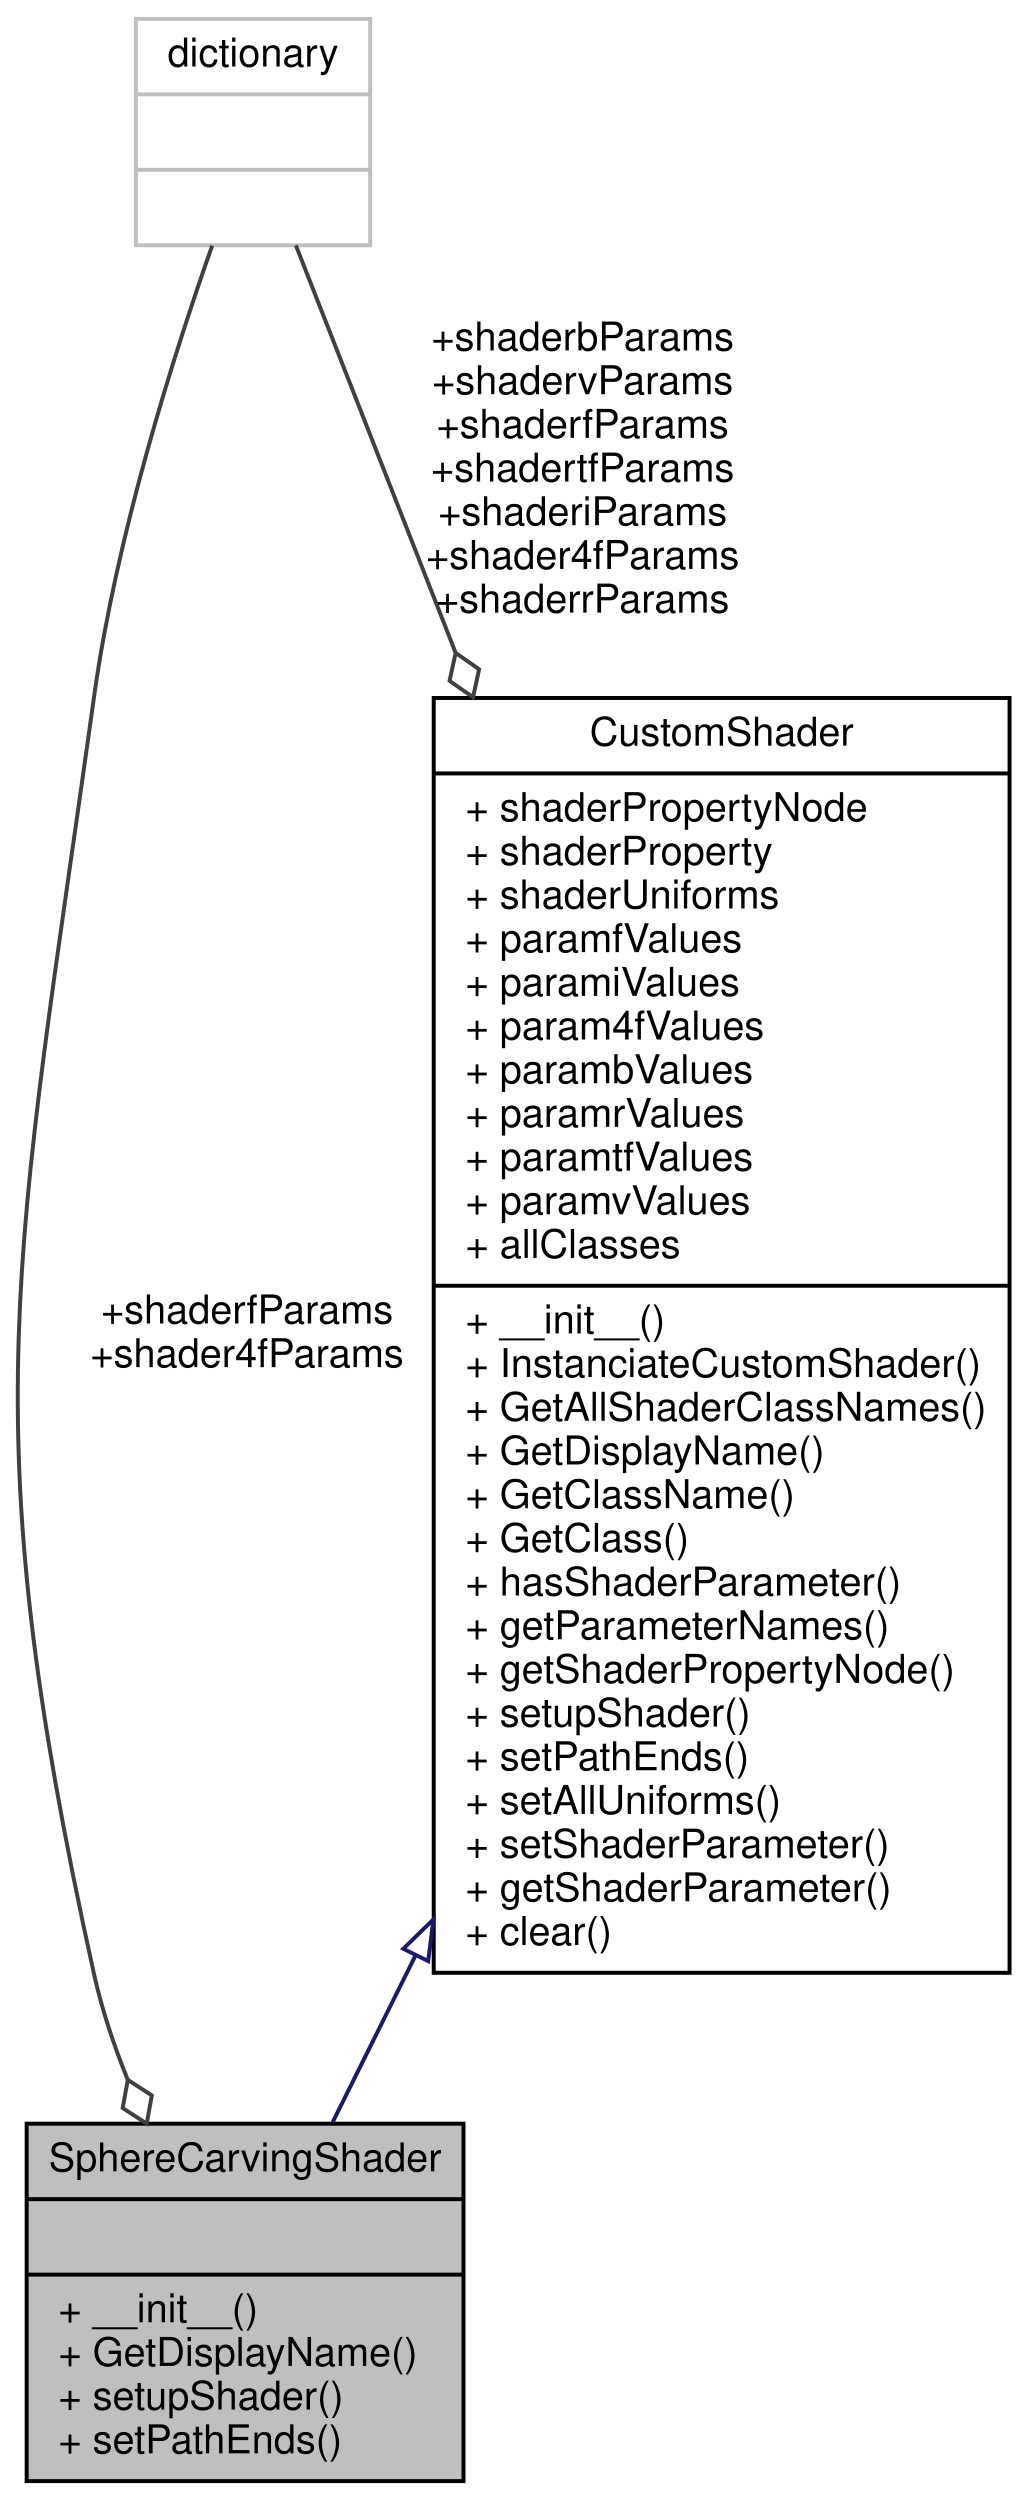
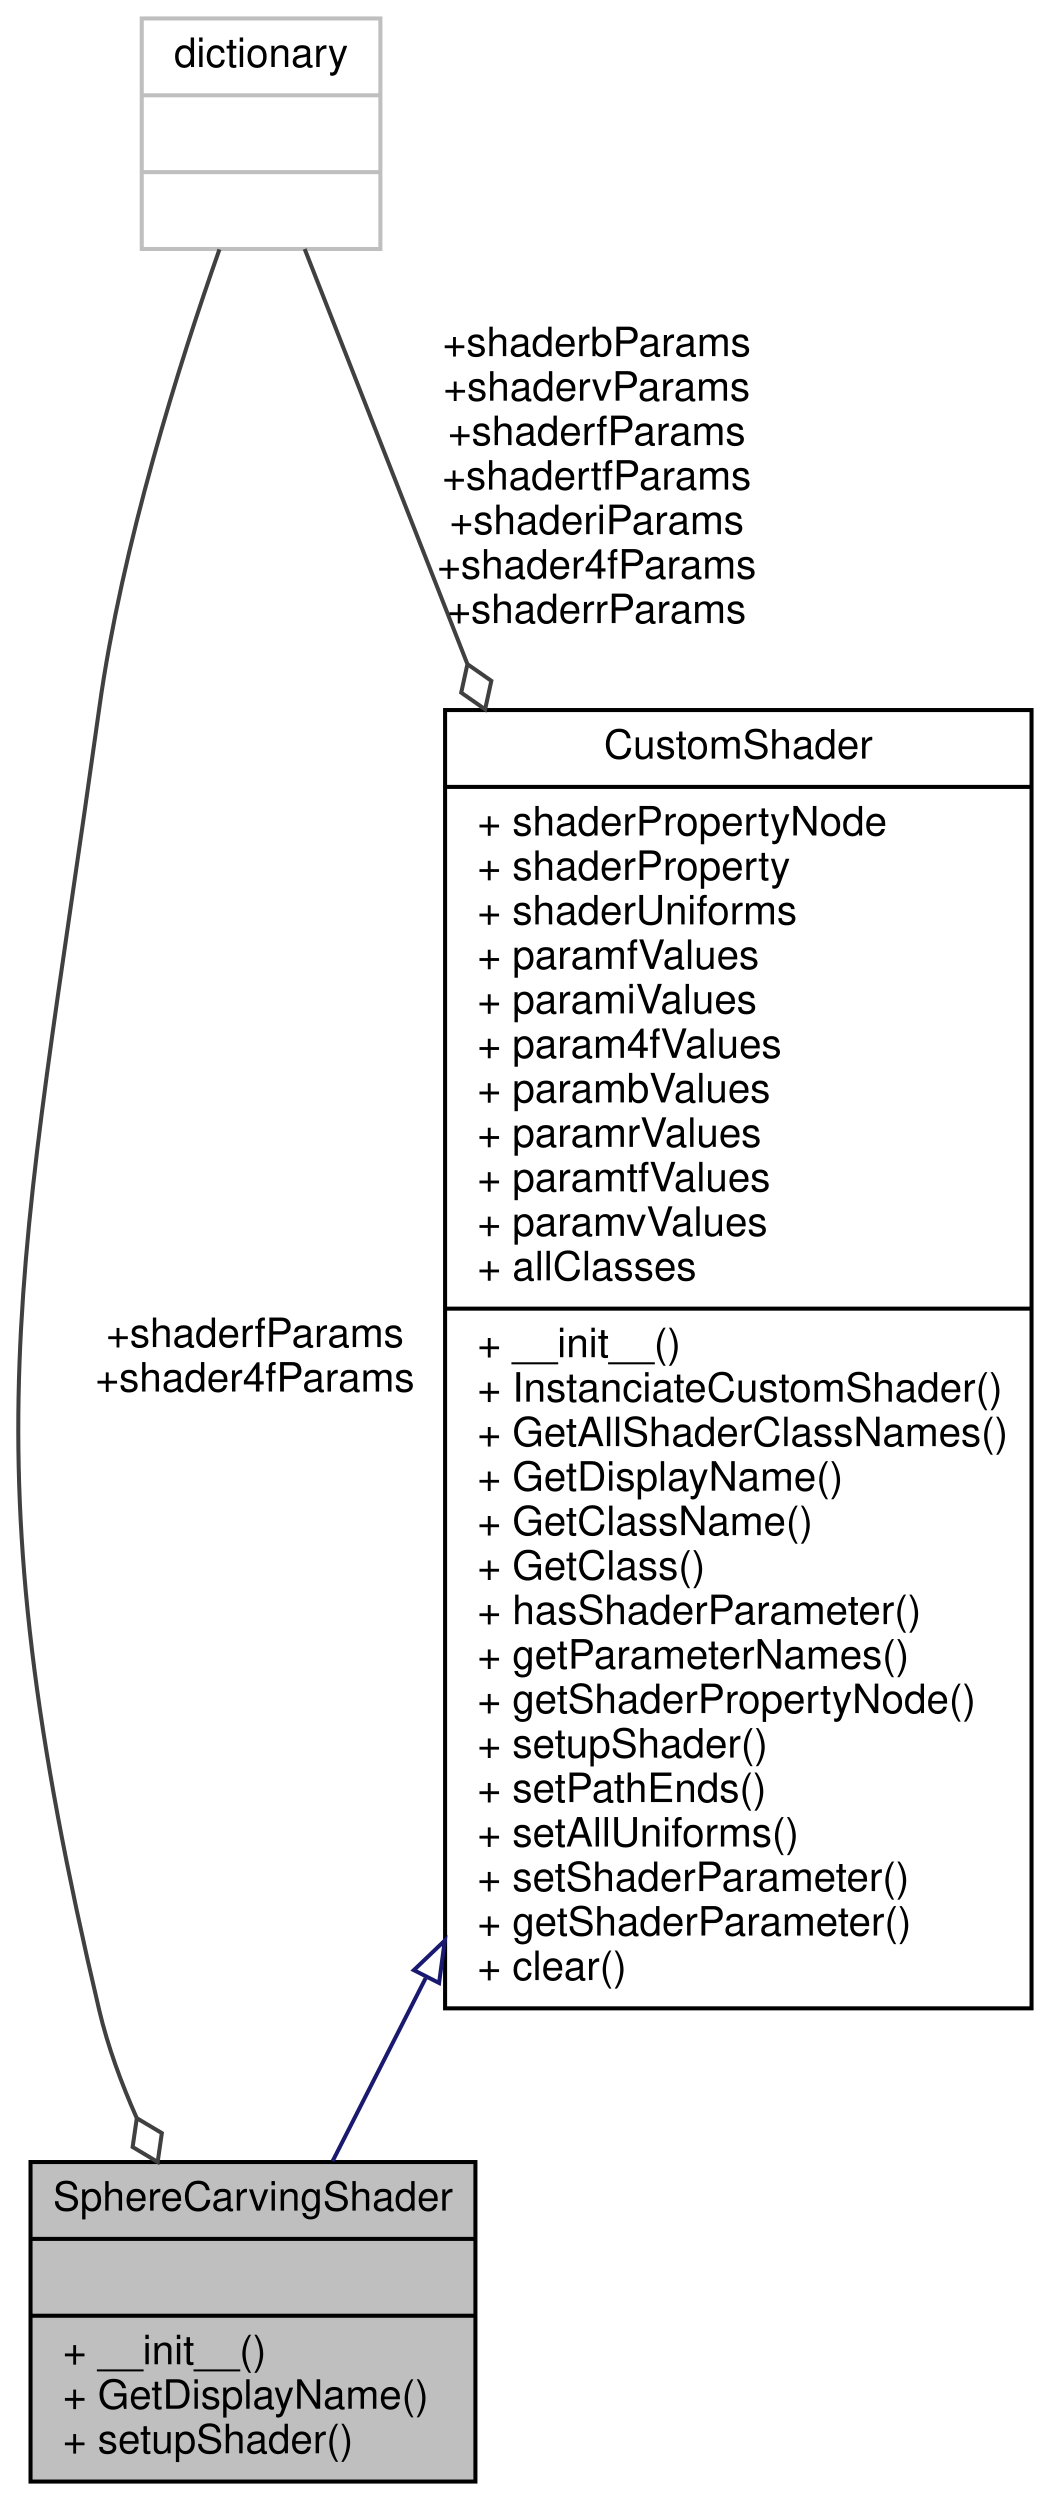
- <svg xmlns="http://www.w3.org/2000/svg" xmlns:xlink="http://www.w3.org/1999/xlink" width="258pt" height="629pt" viewBox="0.00 0.00 258.21 629.00">
-   <g id="graph0" class="graph" transform="scale(1 1) rotate(0) translate(4 625)">
+ <svg xmlns="http://www.w3.org/2000/svg" xmlns:xlink="http://www.w3.org/1999/xlink" width="259pt" height="618pt" viewBox="0.00 0.00 259.05 618.00">
+   <g id="graph0" class="graph" transform="scale(1 1) rotate(0) translate(4 614)">
    <g id="node1" class="node">
      <g id="a_node1">
        <a xlink:title=" ">
-           <polygon fill="#bfbfbf" stroke="black" points="2.712,-0.5 2.712,-90.5 112.712,-90.5 112.712,-0.5 2.712,-0.5" />
-           <text text-anchor="middle" x="57.712" y="-78.5" font-family="Helvetica,sans-Serif" font-size="10.00">SphereCarvingShader</text>
-           <polyline fill="none" stroke="black" points="2.712,-71.5 112.712,-71.5 " />
-           <text text-anchor="middle" x="57.712" y="-59.5" font-family="Helvetica,sans-Serif" font-size="10.00"> </text>
-           <polyline fill="none" stroke="black" points="2.712,-52.5 112.712,-52.5 " />
-           <text text-anchor="start" x="10.712" y="-40.5" font-family="Helvetica,sans-Serif" font-size="10.00">+ __init__()</text>
-           <text text-anchor="start" x="10.712" y="-29.5" font-family="Helvetica,sans-Serif" font-size="10.00">+ GetDisplayName()</text>
-           <text text-anchor="start" x="10.712" y="-18.5" font-family="Helvetica,sans-Serif" font-size="10.00">+ setupShader()</text>
-           <text text-anchor="start" x="10.712" y="-7.5" font-family="Helvetica,sans-Serif" font-size="10.00">+ setPathEnds()</text>
+           <polygon fill="#bfbfbf" stroke="black" points="3.547,-0.5 3.547,-79.5 113.547,-79.5 113.547,-0.5 3.547,-0.5" />
+           <text text-anchor="middle" x="58.547" y="-67.5" font-family="Helvetica,sans-Serif" font-size="10.00">SphereCarvingShader</text>
+           <polyline fill="none" stroke="black" points="3.547,-60.5 113.547,-60.5 " />
+           <text text-anchor="middle" x="58.547" y="-48.5" font-family="Helvetica,sans-Serif" font-size="10.00"> </text>
+           <polyline fill="none" stroke="black" points="3.547,-41.5 113.547,-41.5 " />
+           <text text-anchor="start" x="11.547" y="-29.5" font-family="Helvetica,sans-Serif" font-size="10.00">+ __init__()</text>
+           <text text-anchor="start" x="11.547" y="-18.5" font-family="Helvetica,sans-Serif" font-size="10.00">+ GetDisplayName()</text>
+           <text text-anchor="start" x="11.547" y="-7.5" font-family="Helvetica,sans-Serif" font-size="10.00">+ setupShader()</text>
        </a>
      </g>
    </g>
    <g id="node2" class="node">
      <g id="a_node2">
        <a xlink:href="class_slicer_p_r_i_s_m_1_1_resources_1_1_custom_shader_1_1_custom_shader.html" target="_top" xlink:title=" ">
-           <polygon fill="none" stroke="black" points="105.212,-128.5 105.212,-449.5 250.212,-449.5 250.212,-128.5 105.212,-128.5" />
-           <text text-anchor="middle" x="177.712" y="-437.5" font-family="Helvetica,sans-Serif" font-size="10.00">CustomShader</text>
-           <polyline fill="none" stroke="black" points="105.212,-430.5 250.212,-430.5 " />
-           <text text-anchor="start" x="113.212" y="-418.5" font-family="Helvetica,sans-Serif" font-size="10.00">+ shaderPropertyNode</text>
-           <text text-anchor="start" x="113.212" y="-407.5" font-family="Helvetica,sans-Serif" font-size="10.00">+ shaderProperty</text>
-           <text text-anchor="start" x="113.212" y="-396.5" font-family="Helvetica,sans-Serif" font-size="10.00">+ shaderUniforms</text>
-           <text text-anchor="start" x="113.212" y="-385.5" font-family="Helvetica,sans-Serif" font-size="10.00">+ paramfValues</text>
-           <text text-anchor="start" x="113.212" y="-374.5" font-family="Helvetica,sans-Serif" font-size="10.00">+ paramiValues</text>
-           <text text-anchor="start" x="113.212" y="-363.5" font-family="Helvetica,sans-Serif" font-size="10.00">+ param4fValues</text>
-           <text text-anchor="start" x="113.212" y="-352.5" font-family="Helvetica,sans-Serif" font-size="10.00">+ parambValues</text>
-           <text text-anchor="start" x="113.212" y="-341.5" font-family="Helvetica,sans-Serif" font-size="10.00">+ paramrValues</text>
-           <text text-anchor="start" x="113.212" y="-330.5" font-family="Helvetica,sans-Serif" font-size="10.00">+ paramtfValues</text>
-           <text text-anchor="start" x="113.212" y="-319.5" font-family="Helvetica,sans-Serif" font-size="10.00">+ paramvValues</text>
-           <text text-anchor="start" x="113.212" y="-308.5" font-family="Helvetica,sans-Serif" font-size="10.00">+ allClasses</text>
-           <polyline fill="none" stroke="black" points="105.212,-301.5 250.212,-301.5 " />
-           <text text-anchor="start" x="113.212" y="-289.5" font-family="Helvetica,sans-Serif" font-size="10.00">+ __init__()</text>
-           <text text-anchor="start" x="113.212" y="-278.5" font-family="Helvetica,sans-Serif" font-size="10.00">+ InstanciateCustomShader()</text>
-           <text text-anchor="start" x="113.212" y="-267.5" font-family="Helvetica,sans-Serif" font-size="10.00">+ GetAllShaderClassNames()</text>
-           <text text-anchor="start" x="113.212" y="-256.5" font-family="Helvetica,sans-Serif" font-size="10.00">+ GetDisplayName()</text>
-           <text text-anchor="start" x="113.212" y="-245.5" font-family="Helvetica,sans-Serif" font-size="10.00">+ GetClassName()</text>
-           <text text-anchor="start" x="113.212" y="-234.5" font-family="Helvetica,sans-Serif" font-size="10.00">+ GetClass()</text>
-           <text text-anchor="start" x="113.212" y="-223.5" font-family="Helvetica,sans-Serif" font-size="10.00">+ hasShaderParameter()</text>
-           <text text-anchor="start" x="113.212" y="-212.5" font-family="Helvetica,sans-Serif" font-size="10.00">+ getParameterNames()</text>
-           <text text-anchor="start" x="113.212" y="-201.5" font-family="Helvetica,sans-Serif" font-size="10.00">+ getShaderPropertyNode()</text>
-           <text text-anchor="start" x="113.212" y="-190.5" font-family="Helvetica,sans-Serif" font-size="10.00">+ setupShader()</text>
-           <text text-anchor="start" x="113.212" y="-179.5" font-family="Helvetica,sans-Serif" font-size="10.00">+ setPathEnds()</text>
-           <text text-anchor="start" x="113.212" y="-168.5" font-family="Helvetica,sans-Serif" font-size="10.00">+ setAllUniforms()</text>
-           <text text-anchor="start" x="113.212" y="-157.5" font-family="Helvetica,sans-Serif" font-size="10.00">+ setShaderParameter()</text>
-           <text text-anchor="start" x="113.212" y="-146.5" font-family="Helvetica,sans-Serif" font-size="10.00">+ getShaderParameter()</text>
-           <text text-anchor="start" x="113.212" y="-135.5" font-family="Helvetica,sans-Serif" font-size="10.00">+ clear()</text>
+           <polygon fill="none" stroke="black" points="106.047,-117.5 106.047,-438.5 251.047,-438.5 251.047,-117.5 106.047,-117.5" />
+           <text text-anchor="middle" x="178.547" y="-426.5" font-family="Helvetica,sans-Serif" font-size="10.00">CustomShader</text>
+           <polyline fill="none" stroke="black" points="106.047,-419.5 251.047,-419.5 " />
+           <text text-anchor="start" x="114.047" y="-407.5" font-family="Helvetica,sans-Serif" font-size="10.00">+ shaderPropertyNode</text>
+           <text text-anchor="start" x="114.047" y="-396.5" font-family="Helvetica,sans-Serif" font-size="10.00">+ shaderProperty</text>
+           <text text-anchor="start" x="114.047" y="-385.5" font-family="Helvetica,sans-Serif" font-size="10.00">+ shaderUniforms</text>
+           <text text-anchor="start" x="114.047" y="-374.5" font-family="Helvetica,sans-Serif" font-size="10.00">+ paramfValues</text>
+           <text text-anchor="start" x="114.047" y="-363.5" font-family="Helvetica,sans-Serif" font-size="10.00">+ paramiValues</text>
+           <text text-anchor="start" x="114.047" y="-352.5" font-family="Helvetica,sans-Serif" font-size="10.00">+ param4fValues</text>
+           <text text-anchor="start" x="114.047" y="-341.5" font-family="Helvetica,sans-Serif" font-size="10.00">+ parambValues</text>
+           <text text-anchor="start" x="114.047" y="-330.5" font-family="Helvetica,sans-Serif" font-size="10.00">+ paramrValues</text>
+           <text text-anchor="start" x="114.047" y="-319.5" font-family="Helvetica,sans-Serif" font-size="10.00">+ paramtfValues</text>
+           <text text-anchor="start" x="114.047" y="-308.5" font-family="Helvetica,sans-Serif" font-size="10.00">+ paramvValues</text>
+           <text text-anchor="start" x="114.047" y="-297.5" font-family="Helvetica,sans-Serif" font-size="10.00">+ allClasses</text>
+           <polyline fill="none" stroke="black" points="106.047,-290.5 251.047,-290.5 " />
+           <text text-anchor="start" x="114.047" y="-278.5" font-family="Helvetica,sans-Serif" font-size="10.00">+ __init__()</text>
+           <text text-anchor="start" x="114.047" y="-267.5" font-family="Helvetica,sans-Serif" font-size="10.00">+ InstanciateCustomShader()</text>
+           <text text-anchor="start" x="114.047" y="-256.5" font-family="Helvetica,sans-Serif" font-size="10.00">+ GetAllShaderClassNames()</text>
+           <text text-anchor="start" x="114.047" y="-245.5" font-family="Helvetica,sans-Serif" font-size="10.00">+ GetDisplayName()</text>
+           <text text-anchor="start" x="114.047" y="-234.5" font-family="Helvetica,sans-Serif" font-size="10.00">+ GetClassName()</text>
+           <text text-anchor="start" x="114.047" y="-223.5" font-family="Helvetica,sans-Serif" font-size="10.00">+ GetClass()</text>
+           <text text-anchor="start" x="114.047" y="-212.5" font-family="Helvetica,sans-Serif" font-size="10.00">+ hasShaderParameter()</text>
+           <text text-anchor="start" x="114.047" y="-201.5" font-family="Helvetica,sans-Serif" font-size="10.00">+ getParameterNames()</text>
+           <text text-anchor="start" x="114.047" y="-190.5" font-family="Helvetica,sans-Serif" font-size="10.00">+ getShaderPropertyNode()</text>
+           <text text-anchor="start" x="114.047" y="-179.5" font-family="Helvetica,sans-Serif" font-size="10.00">+ setupShader()</text>
+           <text text-anchor="start" x="114.047" y="-168.5" font-family="Helvetica,sans-Serif" font-size="10.00">+ setPathEnds()</text>
+           <text text-anchor="start" x="114.047" y="-157.5" font-family="Helvetica,sans-Serif" font-size="10.00">+ setAllUniforms()</text>
+           <text text-anchor="start" x="114.047" y="-146.5" font-family="Helvetica,sans-Serif" font-size="10.00">+ setShaderParameter()</text>
+           <text text-anchor="start" x="114.047" y="-135.5" font-family="Helvetica,sans-Serif" font-size="10.00">+ getShaderParameter()</text>
+           <text text-anchor="start" x="114.047" y="-124.5" font-family="Helvetica,sans-Serif" font-size="10.00">+ clear()</text>
        </a>
      </g>
    </g>
    <g id="edge1" class="edge">
-       <path fill="none" stroke="midnightblue" d="M100.658,-132.928C93.117,-117.752 85.967,-103.364 79.743,-90.839" />
-       <polygon fill="none" stroke="midnightblue" points="97.555,-134.549 105.139,-141.947 103.823,-131.434 97.555,-134.549" />
+       <path fill="none" stroke="midnightblue" d="M101.249,-124.982C92.829,-108.422 84.905,-92.839 78.224,-79.698" />
+       <polygon fill="none" stroke="midnightblue" points="98.321,-126.946 105.974,-134.273 104.561,-123.773 98.321,-126.946" />
    </g>
    <g id="node3" class="node">
      <g id="a_node3">
        <a xlink:title=" ">
-           <polygon fill="none" stroke="#bfbfbf" points="30.212,-563.5 30.212,-620.5 89.212,-620.5 89.212,-563.5 30.212,-563.5" />
-           <text text-anchor="middle" x="59.712" y="-608.5" font-family="Helvetica,sans-Serif" font-size="10.00">dictionary</text>
-           <polyline fill="none" stroke="#bfbfbf" points="30.212,-601.5 89.212,-601.5 " />
-           <text text-anchor="middle" x="59.712" y="-589.5" font-family="Helvetica,sans-Serif" font-size="10.00"> </text>
-           <polyline fill="none" stroke="#bfbfbf" points="30.212,-582.5 89.212,-582.5 " />
-           <text text-anchor="middle" x="59.712" y="-570.5" font-family="Helvetica,sans-Serif" font-size="10.00"> </text>
+           <polygon fill="none" stroke="#bfbfbf" points="31.047,-552.5 31.047,-609.5 90.047,-609.5 90.047,-552.5 31.047,-552.5" />
+           <text text-anchor="middle" x="60.547" y="-597.5" font-family="Helvetica,sans-Serif" font-size="10.00">dictionary</text>
+           <polyline fill="none" stroke="#bfbfbf" points="31.047,-590.5 90.047,-590.5 " />
+           <text text-anchor="middle" x="60.547" y="-578.5" font-family="Helvetica,sans-Serif" font-size="10.00"> </text>
+           <polyline fill="none" stroke="#bfbfbf" points="31.047,-571.5 90.047,-571.5 " />
+           <text text-anchor="middle" x="60.547" y="-559.5" font-family="Helvetica,sans-Serif" font-size="10.00"> </text>
        </a>
      </g>
    </g>
    <g id="edge3" class="edge">
-       <path fill="none" stroke="#404040" d="M49.422,-563.398C39.544,-535.321 25.321,-490.324 19.712,-450 -0.005,-308.254 -11.26,-267.719 19.712,-128 21.662,-119.204 24.664,-110.232 28.144,-101.61" />
-       <polygon fill="none" stroke="#404040" points="28.177,-101.533 26.892,-94.438 32.947,-90.522 34.233,-97.618 28.177,-101.533" />
-       <text text-anchor="middle" x="58.212" y="-292" font-family="Helvetica,sans-Serif" font-size="10.00"> +shaderfParams</text>
-       <text text-anchor="middle" x="58.212" y="-281" font-family="Helvetica,sans-Serif" font-size="10.00">+shader4fParams</text>
+       <path fill="none" stroke="#404040" d="M50.257,-552.398C40.378,-524.321 26.156,-479.324 20.547,-439 0.83,-297.254 -12.334,-256.283 20.547,-117 22.644,-108.115 25.948,-99.085 29.752,-90.499" />
+       <polygon fill="none" stroke="#404040" points="29.823,-90.351 28.791,-83.214 34.983,-79.517 36.014,-86.654 29.823,-90.351" />
+       <text text-anchor="middle" x="59.047" y="-281" font-family="Helvetica,sans-Serif" font-size="10.00"> +shaderfParams</text>
+       <text text-anchor="middle" x="59.047" y="-270" font-family="Helvetica,sans-Serif" font-size="10.00">+shader4fParams</text>
    </g>
    <g id="edge2" class="edge">
-       <path fill="none" stroke="#404040" d="M70.496,-563.49C80.091,-539.015 94.997,-500.992 110.675,-461" />
-       <polygon fill="none" stroke="#404040" points="110.734,-460.85 109.2,-453.804 115.114,-449.678 116.648,-456.724 110.734,-460.85" />
-       <text text-anchor="middle" x="142.712" y="-537" font-family="Helvetica,sans-Serif" font-size="10.00"> +shaderbParams</text>
-       <text text-anchor="middle" x="142.712" y="-526" font-family="Helvetica,sans-Serif" font-size="10.00">+shadervParams</text>
-       <text text-anchor="middle" x="142.712" y="-515" font-family="Helvetica,sans-Serif" font-size="10.00">+shaderfParams</text>
-       <text text-anchor="middle" x="142.712" y="-504" font-family="Helvetica,sans-Serif" font-size="10.00">+shadertfParams</text>
-       <text text-anchor="middle" x="142.712" y="-493" font-family="Helvetica,sans-Serif" font-size="10.00">+shaderiParams</text>
-       <text text-anchor="middle" x="142.712" y="-482" font-family="Helvetica,sans-Serif" font-size="10.00">+shader4fParams</text>
-       <text text-anchor="middle" x="142.712" y="-471" font-family="Helvetica,sans-Serif" font-size="10.00">+shaderrParams</text>
+       <path fill="none" stroke="#404040" d="M71.331,-552.49C80.926,-528.015 95.832,-489.992 111.51,-450" />
+       <polygon fill="none" stroke="#404040" points="111.569,-449.85 110.035,-442.804 115.949,-438.678 117.483,-445.724 111.569,-449.85" />
+       <text text-anchor="middle" x="143.547" y="-526" font-family="Helvetica,sans-Serif" font-size="10.00"> +shaderbParams</text>
+       <text text-anchor="middle" x="143.547" y="-515" font-family="Helvetica,sans-Serif" font-size="10.00">+shadervParams</text>
+       <text text-anchor="middle" x="143.547" y="-504" font-family="Helvetica,sans-Serif" font-size="10.00">+shaderfParams</text>
+       <text text-anchor="middle" x="143.547" y="-493" font-family="Helvetica,sans-Serif" font-size="10.00">+shadertfParams</text>
+       <text text-anchor="middle" x="143.547" y="-482" font-family="Helvetica,sans-Serif" font-size="10.00">+shaderiParams</text>
+       <text text-anchor="middle" x="143.547" y="-471" font-family="Helvetica,sans-Serif" font-size="10.00">+shader4fParams</text>
+       <text text-anchor="middle" x="143.547" y="-460" font-family="Helvetica,sans-Serif" font-size="10.00">+shaderrParams</text>
    </g>
  </g>
</svg>
